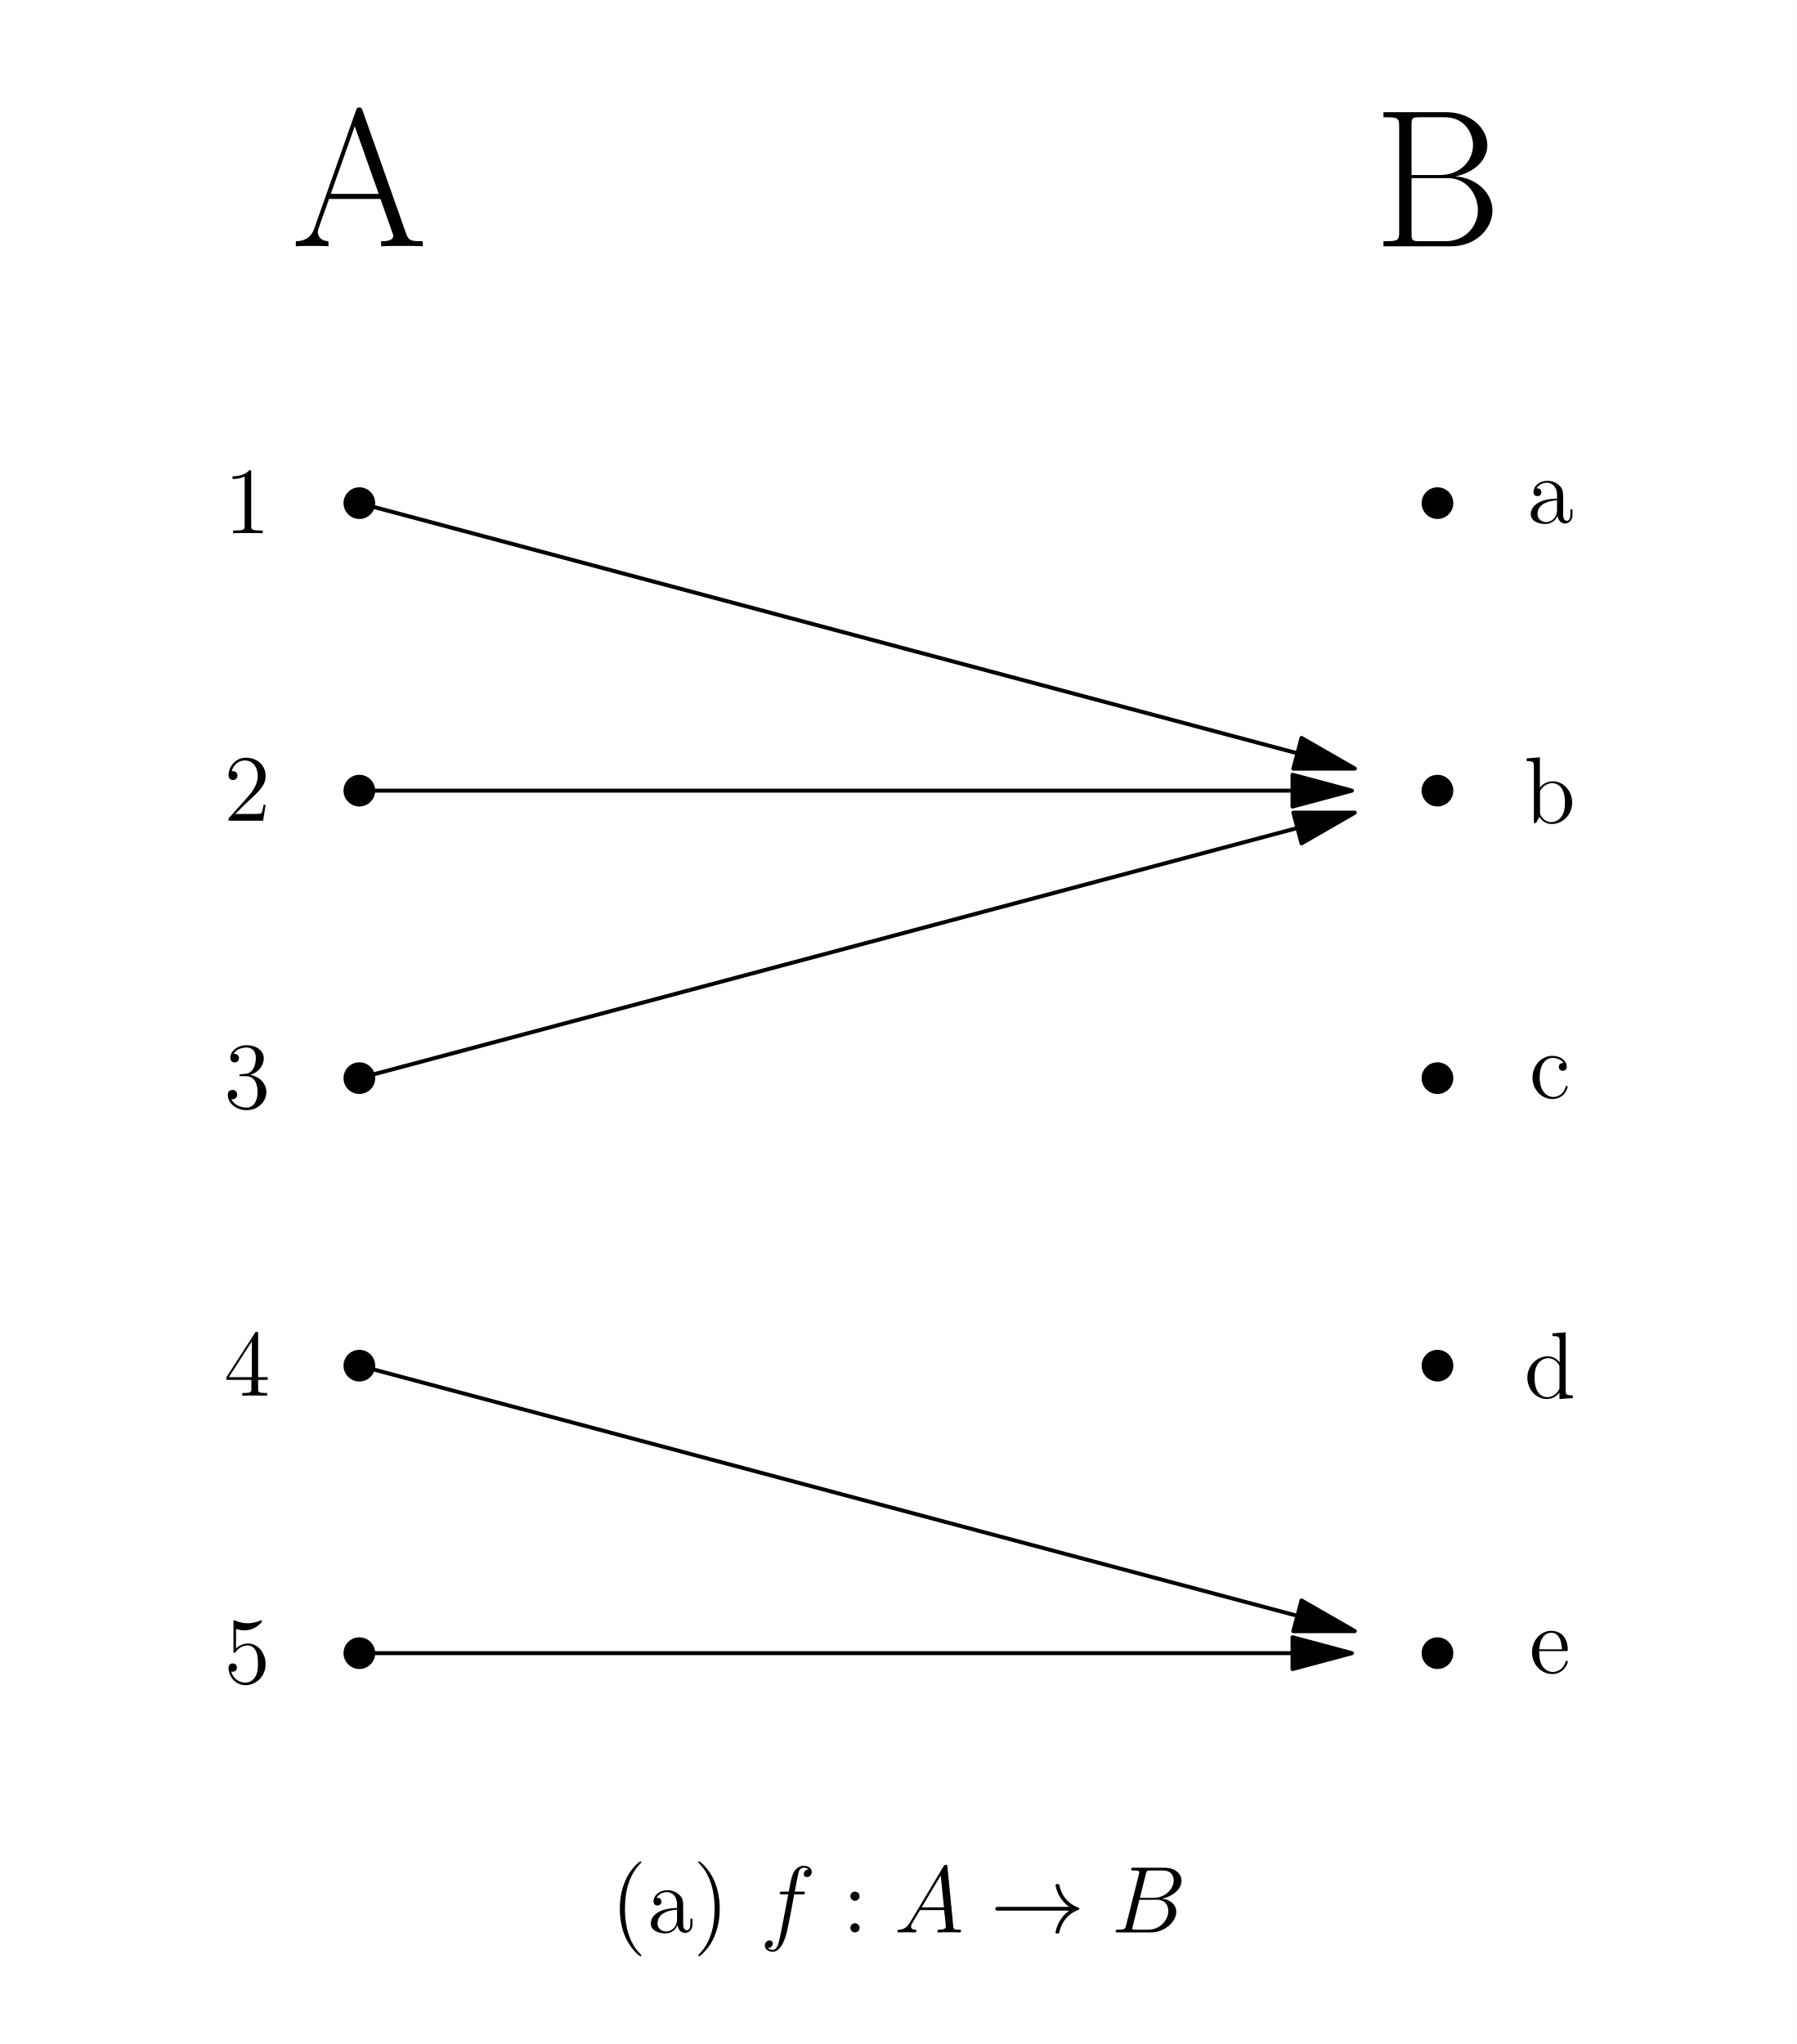
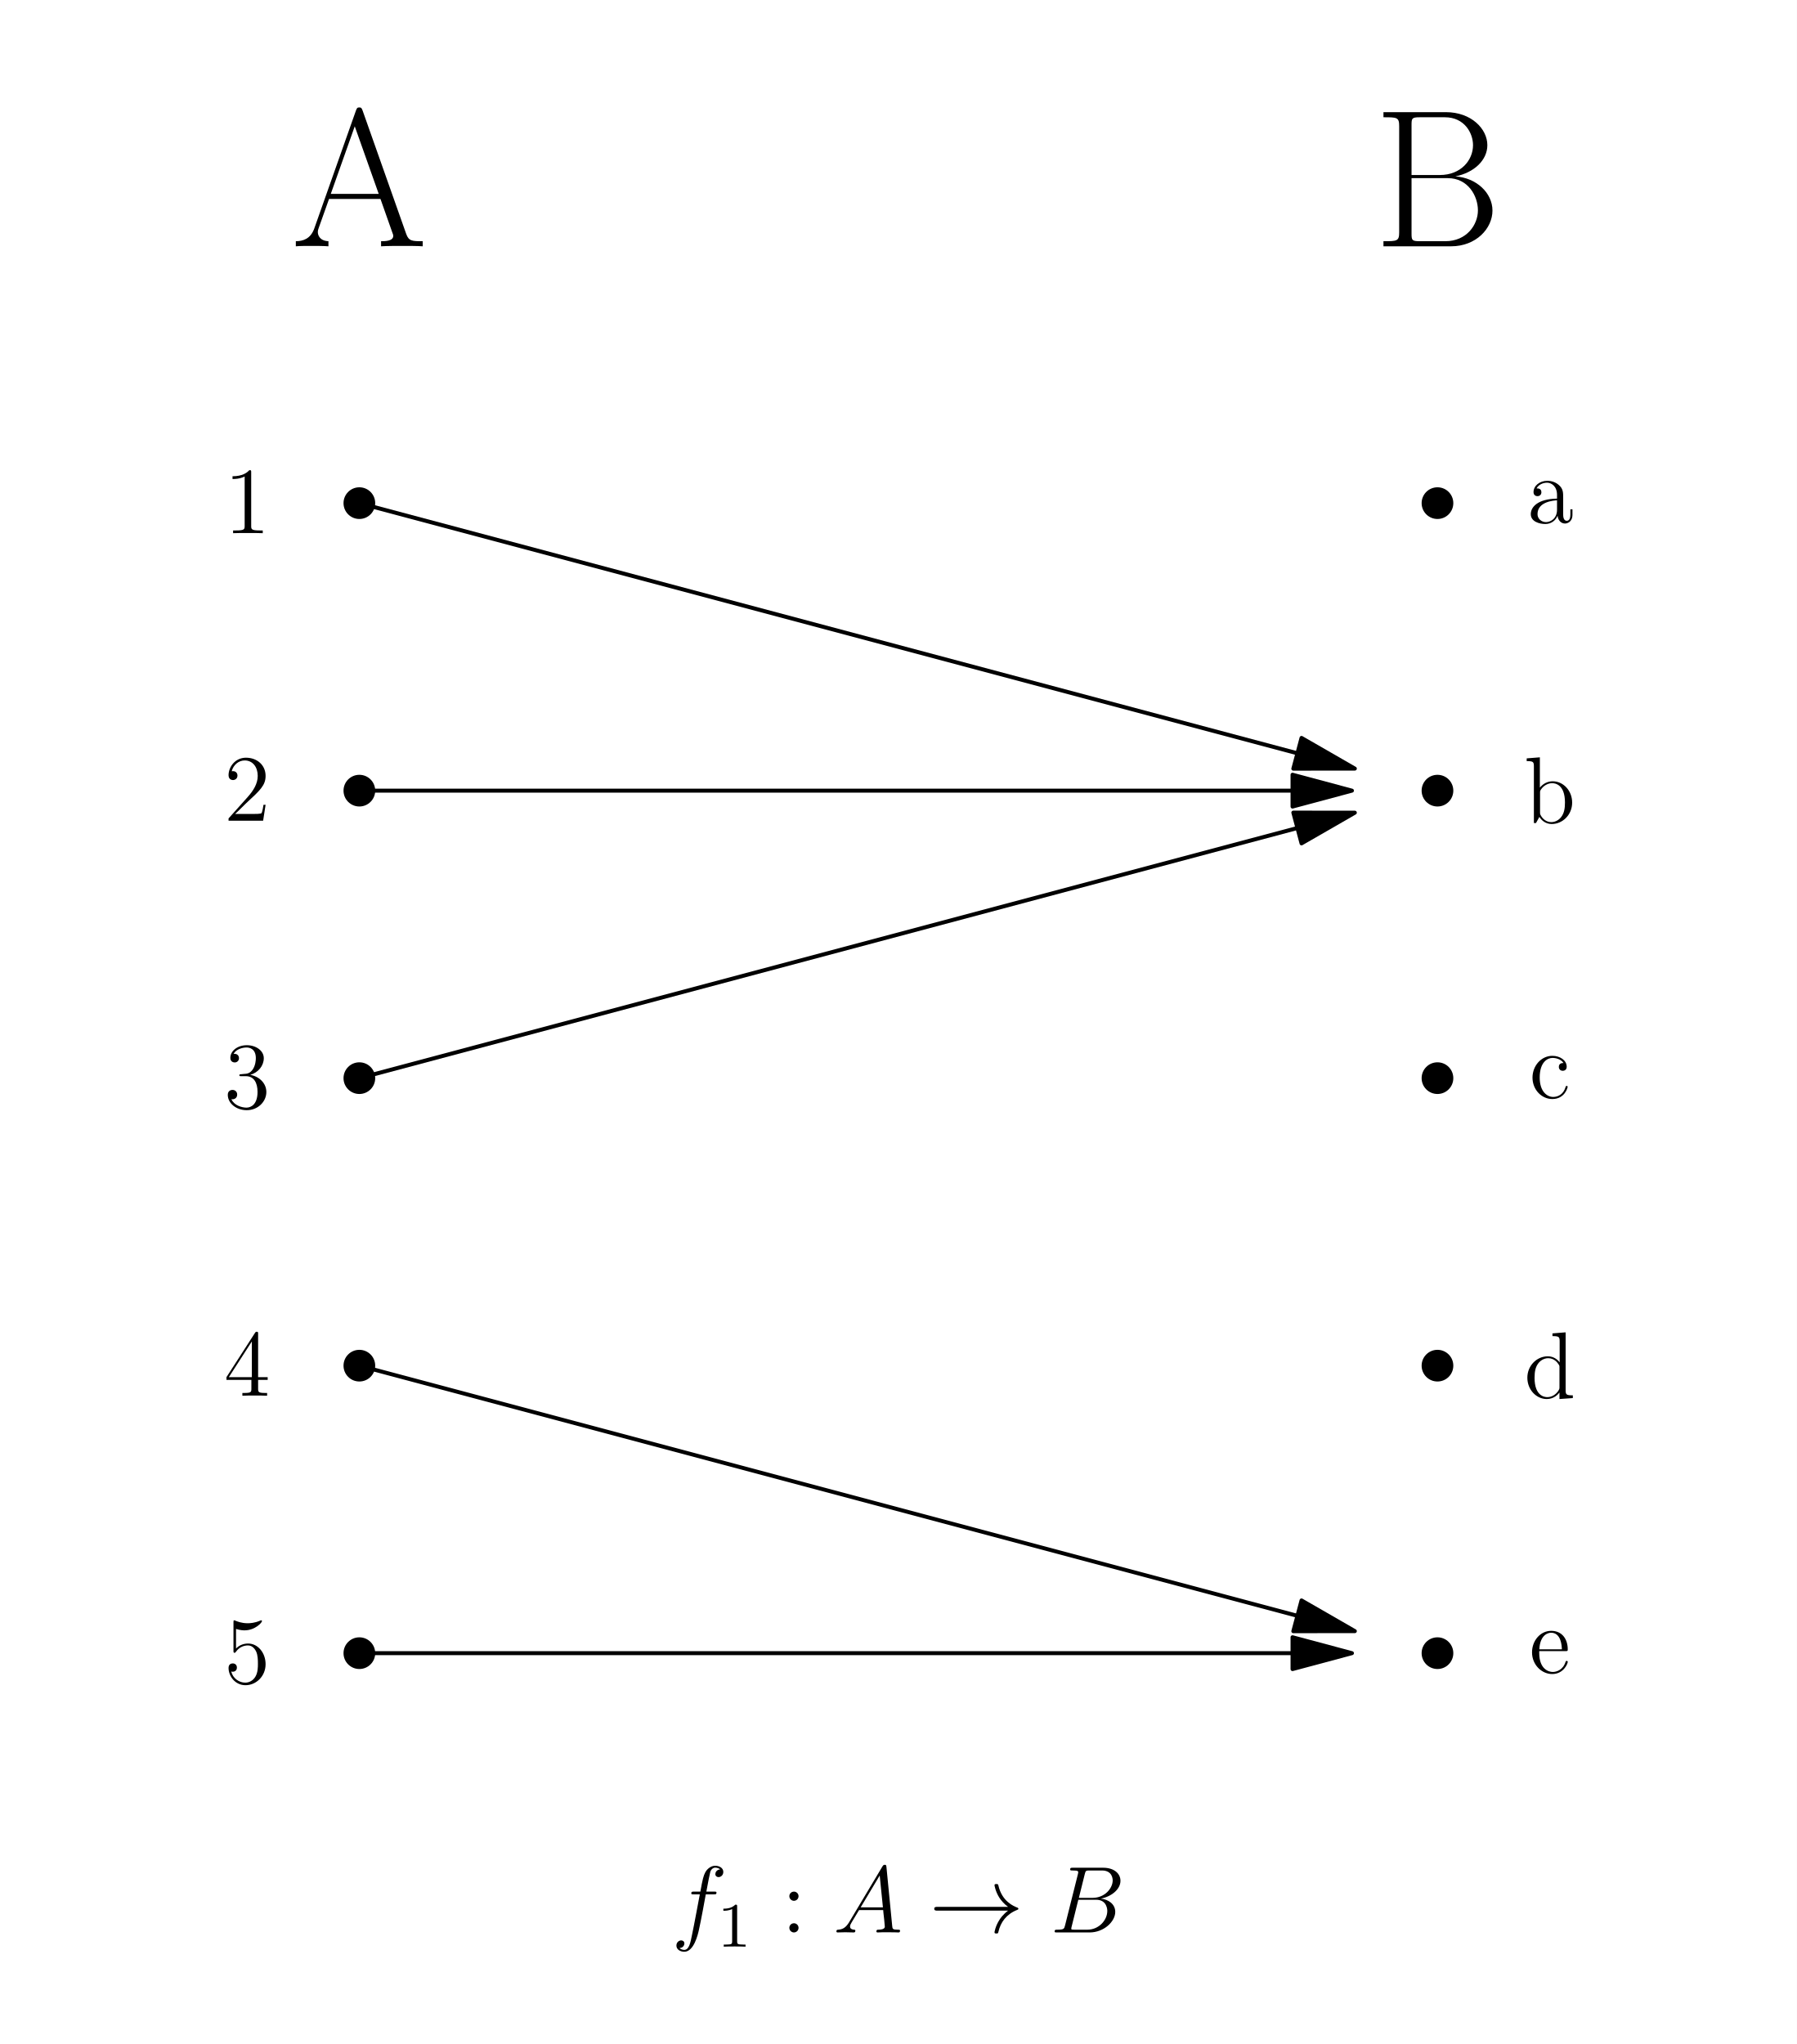
<svg xmlns="http://www.w3.org/2000/svg" xmlns:xlink="http://www.w3.org/1999/xlink" version="1.1" width="226.772pt" height="257.953pt" viewBox="169.795 167.244 226.772 257.953">
  <defs>
+     <path id="g0-33" d="M9.971-2.75C9.313-2.248 8.99-1.757 8.895-1.602C8.357-.777 8.261-.024 8.261-.012C8.261 .132 8.404 .132 8.5 .132C8.703 .132 8.715 .108 8.763-.108C9.038-1.279 9.743-2.283 11.094-2.833C11.238-2.881 11.274-2.905 11.274-2.989S11.202-3.108 11.178-3.12C10.652-3.324 9.205-3.921 8.751-5.93C8.715-6.073 8.703-6.109 8.5-6.109C8.404-6.109 8.261-6.109 8.261-5.966C8.261-5.942 8.369-5.189 8.871-4.388C9.11-4.029 9.457-3.61 9.971-3.228H1.088C.873-3.228 .658-3.228 .658-2.989S.873-2.75 1.088-2.75H9.971Z" />
+     <path id="g2-49" d="M2.503-5.077C2.503-5.292 2.487-5.3 2.271-5.3C1.945-4.981 1.522-4.79 .765-4.79V-4.527C.98-4.527 1.411-4.527 1.873-4.742V-.654C1.873-.359 1.849-.263 1.092-.263H.813V0C1.14-.024 1.825-.024 2.184-.024S3.236-.024 3.563 0V-.263H3.284C2.527-.263 2.503-.359 2.503-.654V-5.077Z" />
    <path id="g1-65" d="M2.032-1.327C1.614-.622 1.207-.383 .634-.347C.502-.335 .406-.335 .406-.12C.406-.048 .466 0 .55 0C.765 0 1.303-.024 1.518-.024C1.865-.024 2.248 0 2.582 0C2.654 0 2.798 0 2.798-.227C2.798-.335 2.702-.347 2.63-.347C2.355-.371 2.128-.466 2.128-.753C2.128-.921 2.2-1.052 2.355-1.315L3.264-2.821H6.312C6.324-2.714 6.324-2.618 6.336-2.511C6.372-2.2 6.516-.956 6.516-.729C6.516-.371 5.906-.347 5.715-.347C5.583-.347 5.452-.347 5.452-.132C5.452 0 5.559 0 5.631 0C5.834 0 6.073-.024 6.276-.024H6.958C7.687-.024 8.213 0 8.225 0C8.309 0 8.44 0 8.44-.227C8.44-.347 8.333-.347 8.153-.347C7.496-.347 7.484-.454 7.448-.813L6.719-8.273C6.695-8.512 6.647-8.536 6.516-8.536C6.396-8.536 6.324-8.512 6.217-8.333L2.032-1.327ZM3.467-3.168L5.87-7.185L6.276-3.168H3.467Z" />
    <path id="g1-66" d="M4.376-7.352C4.483-7.795 4.531-7.819 4.997-7.819H6.551C7.902-7.819 7.902-6.671 7.902-6.563C7.902-5.595 6.934-4.364 5.356-4.364H3.634L4.376-7.352ZM6.396-4.268C7.699-4.507 8.883-5.416 8.883-6.516C8.883-7.448 8.058-8.165 6.707-8.165H2.869C2.642-8.165 2.534-8.165 2.534-7.938C2.534-7.819 2.642-7.819 2.821-7.819C3.551-7.819 3.551-7.723 3.551-7.592C3.551-7.568 3.551-7.496 3.503-7.317L1.889-.885C1.781-.466 1.757-.347 .921-.347C.693-.347 .574-.347 .574-.132C.574 0 .646 0 .885 0H4.985C6.814 0 8.225-1.387 8.225-2.594C8.225-3.575 7.364-4.172 6.396-4.268ZM4.698-.347H3.084C2.917-.347 2.893-.347 2.821-.359C2.69-.371 2.678-.395 2.678-.49C2.678-.574 2.702-.646 2.726-.753L3.563-4.125H5.81C7.221-4.125 7.221-2.809 7.221-2.714C7.221-1.566 6.181-.347 4.698-.347Z" />
    <path id="g1-102" d="M5.332-4.806C5.571-4.806 5.667-4.806 5.667-5.033C5.667-5.153 5.571-5.153 5.356-5.153H4.388C4.615-6.384 4.782-7.233 4.878-7.615C4.949-7.902 5.2-8.177 5.511-8.177C5.762-8.177 6.013-8.07 6.133-7.962C5.667-7.914 5.523-7.568 5.523-7.364C5.523-7.125 5.703-6.982 5.93-6.982C6.169-6.982 6.528-7.185 6.528-7.639C6.528-8.141 6.025-8.416 5.499-8.416C4.985-8.416 4.483-8.034 4.244-7.568C4.029-7.149 3.909-6.719 3.634-5.153H2.833C2.606-5.153 2.487-5.153 2.487-4.937C2.487-4.806 2.558-4.806 2.798-4.806H3.563C3.347-3.694 2.857-.992 2.582 .287C2.379 1.327 2.2 2.2 1.602 2.2C1.566 2.2 1.219 2.2 1.004 1.973C1.614 1.925 1.614 1.399 1.614 1.387C1.614 1.148 1.435 1.004 1.207 1.004C.968 1.004 .61 1.207 .61 1.662C.61 2.176 1.136 2.439 1.602 2.439C2.821 2.439 3.324 .251 3.455-.347C3.67-1.267 4.256-4.447 4.316-4.806H5.332Z" />
-     <path id="g0-33" d="M9.971-2.75C9.313-2.248 8.99-1.757 8.895-1.602C8.357-.777 8.261-.024 8.261-.012C8.261 .132 8.404 .132 8.5 .132C8.703 .132 8.715 .108 8.763-.108C9.038-1.279 9.743-2.283 11.094-2.833C11.238-2.881 11.274-2.905 11.274-2.989S11.202-3.108 11.178-3.12C10.652-3.324 9.205-3.921 8.751-5.93C8.715-6.073 8.703-6.109 8.5-6.109C8.404-6.109 8.261-6.109 8.261-5.966C8.261-5.942 8.369-5.189 8.871-4.388C9.11-4.029 9.457-3.61 9.971-3.228H1.088C.873-3.228 .658-3.228 .658-2.989S.873-2.75 1.088-2.75H9.971Z" />
-     <path id="g3-40" d="M3.885 2.905C3.885 2.869 3.885 2.845 3.682 2.642C2.487 1.435 1.817-.538 1.817-2.977C1.817-5.296 2.379-7.293 3.766-8.703C3.885-8.811 3.885-8.835 3.885-8.871C3.885-8.942 3.826-8.966 3.778-8.966C3.622-8.966 2.642-8.106 2.056-6.934C1.447-5.727 1.172-4.447 1.172-2.977C1.172-1.913 1.339-.49 1.961 .789C2.666 2.224 3.646 3.001 3.778 3.001C3.826 3.001 3.885 2.977 3.885 2.905Z" />
-     <path id="g3-41" d="M3.371-2.977C3.371-3.885 3.252-5.368 2.582-6.755C1.877-8.189 .897-8.966 .765-8.966C.717-8.966 .658-8.942 .658-8.871C.658-8.835 .658-8.811 .861-8.608C2.056-7.4 2.726-5.428 2.726-2.989C2.726-.669 2.164 1.327 .777 2.738C.658 2.845 .658 2.869 .658 2.905C.658 2.977 .717 3.001 .765 3.001C.921 3.001 1.901 2.14 2.487 .968C3.096-.251 3.371-1.542 3.371-2.977Z" />
-     <path id="g3-49" d="M3.443-7.663C3.443-7.938 3.443-7.95 3.204-7.95C2.917-7.627 2.319-7.185 1.088-7.185V-6.838C1.363-6.838 1.961-6.838 2.618-7.149V-.921C2.618-.49 2.582-.347 1.53-.347H1.16V0C1.482-.024 2.642-.024 3.037-.024S4.579-.024 4.902 0V-.347H4.531C3.479-.347 3.443-.49 3.443-.921V-7.663Z" />
-     <path id="g3-50" d="M5.26-2.008H4.997C4.961-1.805 4.866-1.148 4.746-.956C4.663-.849 3.981-.849 3.622-.849H1.411C1.733-1.124 2.463-1.889 2.774-2.176C4.591-3.85 5.26-4.471 5.26-5.655C5.26-7.03 4.172-7.95 2.786-7.95S.586-6.767 .586-5.738C.586-5.129 1.112-5.129 1.148-5.129C1.399-5.129 1.71-5.308 1.71-5.691C1.71-6.025 1.482-6.253 1.148-6.253C1.04-6.253 1.016-6.253 .98-6.241C1.207-7.054 1.853-7.603 2.63-7.603C3.646-7.603 4.268-6.755 4.268-5.655C4.268-4.639 3.682-3.754 3.001-2.989L.586-.287V0H4.949L5.26-2.008Z" />
-     <path id="g3-51" d="M2.2-4.292C1.997-4.28 1.949-4.268 1.949-4.16C1.949-4.041 2.008-4.041 2.224-4.041H2.774C3.79-4.041 4.244-3.204 4.244-2.056C4.244-.49 3.431-.072 2.845-.072C2.271-.072 1.291-.347 .944-1.136C1.327-1.076 1.674-1.291 1.674-1.722C1.674-2.068 1.423-2.307 1.088-2.307C.801-2.307 .49-2.14 .49-1.686C.49-.622 1.554 .251 2.881 .251C4.304 .251 5.356-.837 5.356-2.044C5.356-3.144 4.471-4.005 3.324-4.208C4.364-4.507 5.033-5.38 5.033-6.312C5.033-7.257 4.053-7.95 2.893-7.95C1.698-7.95 .813-7.221 .813-6.348C.813-5.87 1.184-5.774 1.363-5.774C1.614-5.774 1.901-5.954 1.901-6.312C1.901-6.695 1.614-6.862 1.351-6.862C1.279-6.862 1.255-6.862 1.219-6.85C1.674-7.663 2.798-7.663 2.857-7.663C3.252-7.663 4.029-7.484 4.029-6.312C4.029-6.085 3.993-5.416 3.646-4.902C3.288-4.376 2.881-4.34 2.558-4.328L2.2-4.292Z" />
-     <path id="g3-52" d="M4.316-7.783C4.316-8.01 4.316-8.07 4.148-8.07C4.053-8.07 4.017-8.07 3.921-7.926L.323-2.343V-1.997H3.467V-.909C3.467-.466 3.443-.347 2.57-.347H2.331V0C2.606-.024 3.551-.024 3.885-.024S5.177-.024 5.452 0V-.347H5.212C4.352-.347 4.316-.466 4.316-.909V-1.997H5.523V-2.343H4.316V-7.783ZM3.527-6.85V-2.343H.622L3.527-6.85Z" />
-     <path id="g3-53" d="M1.53-6.85C2.044-6.683 2.463-6.671 2.594-6.671C3.945-6.671 4.806-7.663 4.806-7.831C4.806-7.878 4.782-7.938 4.71-7.938C4.686-7.938 4.663-7.938 4.555-7.89C3.885-7.603 3.312-7.568 3.001-7.568C2.212-7.568 1.65-7.807 1.423-7.902C1.339-7.938 1.315-7.938 1.303-7.938C1.207-7.938 1.207-7.867 1.207-7.675V-4.125C1.207-3.909 1.207-3.838 1.351-3.838C1.411-3.838 1.423-3.85 1.542-3.993C1.877-4.483 2.439-4.77 3.037-4.77C3.67-4.77 3.981-4.184 4.077-3.981C4.28-3.515 4.292-2.929 4.292-2.475S4.292-1.339 3.957-.801C3.694-.371 3.228-.072 2.702-.072C1.913-.072 1.136-.61 .921-1.482C.98-1.459 1.052-1.447 1.112-1.447C1.315-1.447 1.638-1.566 1.638-1.973C1.638-2.307 1.411-2.499 1.112-2.499C.897-2.499 .586-2.391 .586-1.925C.586-.909 1.399 .251 2.726 .251C4.077 .251 5.26-.885 5.26-2.403C5.26-3.826 4.304-5.009 3.049-5.009C2.367-5.009 1.841-4.71 1.53-4.376V-6.85Z" />
-     <path id="g3-58" d="M2.2-4.579C2.2-4.902 1.925-5.153 1.626-5.153C1.279-5.153 1.04-4.878 1.04-4.579C1.04-4.22 1.339-3.993 1.614-3.993C1.937-3.993 2.2-4.244 2.2-4.579ZM2.2-.586C2.2-.909 1.925-1.16 1.626-1.16C1.279-1.16 1.04-.885 1.04-.586C1.04-.227 1.339 0 1.614 0C1.937 0 2.2-.251 2.2-.586Z" />
-     <path id="g3-97" d="M4.615-3.192C4.615-3.838 4.615-4.316 4.089-4.782C3.67-5.165 3.132-5.332 2.606-5.332C1.626-5.332 .873-4.686 .873-3.909C.873-3.563 1.1-3.395 1.375-3.395C1.662-3.395 1.865-3.599 1.865-3.885C1.865-4.376 1.435-4.376 1.255-4.376C1.53-4.878 2.104-5.093 2.582-5.093C3.132-5.093 3.838-4.639 3.838-3.563V-3.084C1.435-3.049 .526-2.044 .526-1.124C.526-.179 1.626 .12 2.355 .12C3.144 .12 3.682-.359 3.909-.933C3.957-.371 4.328 .06 4.842 .06C5.093 .06 5.786-.108 5.786-1.064V-1.733H5.523V-1.064C5.523-.383 5.236-.287 5.069-.287C4.615-.287 4.615-.921 4.615-1.1V-3.192ZM3.838-1.686C3.838-.514 2.965-.12 2.451-.12C1.865-.12 1.375-.55 1.375-1.124C1.375-2.702 3.407-2.845 3.838-2.869V-1.686Z" />
-     <path id="g3-98" d="M1.997-8.297L.335-8.165V-7.819C1.148-7.819 1.243-7.735 1.243-7.149V0H1.506C1.554-.096 1.889-.693 1.937-.777C2.212-.335 2.726 .12 3.491 .12C4.866 .12 6.073-1.04 6.073-2.582C6.073-4.101 4.949-5.272 3.622-5.272C2.965-5.272 2.403-4.973 1.997-4.471V-8.297ZM2.02-3.826C2.02-4.041 2.02-4.065 2.152-4.256C2.439-4.686 2.965-5.033 3.551-5.033C3.909-5.033 5.165-4.89 5.165-2.594C5.165-1.793 5.045-1.291 4.758-.861C4.519-.49 4.041-.12 3.443-.12C2.798-.12 2.379-.538 2.176-.861C2.02-1.112 2.02-1.16 2.02-1.363V-3.826Z" />
-     <path id="g3-99" d="M4.328-4.423C4.184-4.423 3.742-4.423 3.742-3.933C3.742-3.646 3.945-3.443 4.232-3.443C4.507-3.443 4.734-3.61 4.734-3.957C4.734-4.758 3.897-5.332 2.929-5.332C1.53-5.332 .418-4.089 .418-2.582C.418-1.052 1.566 .12 2.917 .12C4.495 .12 4.854-1.315 4.854-1.423S4.77-1.53 4.734-1.53C4.627-1.53 4.615-1.494 4.579-1.351C4.316-.502 3.67-.143 3.025-.143C2.295-.143 1.327-.777 1.327-2.594C1.327-4.579 2.343-5.069 2.941-5.069C3.395-5.069 4.053-4.89 4.328-4.423Z" />
-     <path id="g3-100" d="M3.587-8.165V-7.819C4.4-7.819 4.495-7.735 4.495-7.149V-4.507C4.244-4.854 3.73-5.272 3.001-5.272C1.614-5.272 .418-4.101 .418-2.57C.418-1.052 1.554 .12 2.869 .12C3.778 .12 4.304-.478 4.471-.705V.12L6.157 0V-.347C5.344-.347 5.248-.43 5.248-1.016V-8.297L3.587-8.165ZM4.471-1.399C4.471-1.184 4.471-1.148 4.304-.885C4.017-.466 3.527-.12 2.929-.12C2.618-.12 1.327-.239 1.327-2.558C1.327-3.419 1.47-3.897 1.733-4.292C1.973-4.663 2.451-5.033 3.049-5.033C3.79-5.033 4.208-4.495 4.328-4.304C4.471-4.101 4.471-4.077 4.471-3.862V-1.399Z" />
-     <path id="g3-101" d="M4.579-2.774C4.842-2.774 4.866-2.774 4.866-3.001C4.866-4.208 4.22-5.332 2.774-5.332C1.411-5.332 .359-4.101 .359-2.618C.359-1.04 1.578 .12 2.905 .12C4.328 .12 4.866-1.172 4.866-1.423C4.866-1.494 4.806-1.542 4.734-1.542C4.639-1.542 4.615-1.482 4.591-1.423C4.28-.418 3.479-.143 2.977-.143S1.267-.478 1.267-2.546V-2.774H4.579ZM1.279-3.001C1.375-4.878 2.427-5.093 2.762-5.093C4.041-5.093 4.113-3.407 4.125-3.001H1.279Z" />
-     <path id="g2-65" d="M8.998-17.128C8.874-17.45 8.824-17.524 8.576-17.524S8.279-17.45 8.155-17.128L2.9-2.256C2.429-.917 1.438-.644 .57-.644V0C1.016-.05 2.008-.05 2.479-.05C3.098-.05 4.09-.05 4.685 0V-.644C3.52-.694 3.346-1.487 3.346-1.785C3.346-2.008 3.396-2.132 3.445-2.28L4.759-5.974H11.253L12.741-1.76C12.864-1.462 12.864-1.413 12.864-1.314C12.864-.644 11.799-.644 11.328-.644V0C12.047-.05 13.335-.05 14.104-.05C14.748-.05 15.988-.05 16.583 0V-.644C15.269-.644 14.823-.644 14.5-1.562L8.998-17.128ZM8.006-15.145L11.03-6.618H4.982L8.006-15.145Z" />
-     <path id="g2-66" d="M1.289-16.93V-16.285C2.999-16.285 3.272-16.285 3.272-15.17V-1.76C3.272-.644 2.999-.644 1.289-.644V0H9.816C12.988 0 15.046-2.256 15.046-4.511C15.046-6.742 13.013-8.651 10.361-8.824C12.741-9.295 14.401-10.882 14.401-12.765C14.401-14.823 12.369-16.93 9.171-16.93H1.289ZM4.833-8.998V-15.318C4.833-16.161 4.883-16.285 5.875-16.285H9.047C11.501-16.285 12.592-14.302 12.592-12.765C12.592-10.882 11.08-8.998 8.403-8.998H4.833ZM5.875-.644C4.883-.644 4.833-.768 4.833-1.611V-8.601H9.419C11.972-8.601 13.211-6.345 13.211-4.536S11.799-.644 9.097-.644H5.875Z" />
+     <path id="g4-49" d="M3.443-7.663C3.443-7.938 3.443-7.95 3.204-7.95C2.917-7.627 2.319-7.185 1.088-7.185V-6.838C1.363-6.838 1.961-6.838 2.618-7.149V-.921C2.618-.49 2.582-.347 1.53-.347H1.16V0C1.482-.024 2.642-.024 3.037-.024S4.579-.024 4.902 0V-.347H4.531C3.479-.347 3.443-.49 3.443-.921V-7.663Z" />
+     <path id="g4-50" d="M5.26-2.008H4.997C4.961-1.805 4.866-1.148 4.746-.956C4.663-.849 3.981-.849 3.622-.849H1.411C1.733-1.124 2.463-1.889 2.774-2.176C4.591-3.85 5.26-4.471 5.26-5.655C5.26-7.03 4.172-7.95 2.786-7.95S.586-6.767 .586-5.738C.586-5.129 1.112-5.129 1.148-5.129C1.399-5.129 1.71-5.308 1.71-5.691C1.71-6.025 1.482-6.253 1.148-6.253C1.04-6.253 1.016-6.253 .98-6.241C1.207-7.054 1.853-7.603 2.63-7.603C3.646-7.603 4.268-6.755 4.268-5.655C4.268-4.639 3.682-3.754 3.001-2.989L.586-.287V0H4.949L5.26-2.008Z" />
+     <path id="g4-51" d="M2.2-4.292C1.997-4.28 1.949-4.268 1.949-4.16C1.949-4.041 2.008-4.041 2.224-4.041H2.774C3.79-4.041 4.244-3.204 4.244-2.056C4.244-.49 3.431-.072 2.845-.072C2.271-.072 1.291-.347 .944-1.136C1.327-1.076 1.674-1.291 1.674-1.722C1.674-2.068 1.423-2.307 1.088-2.307C.801-2.307 .49-2.14 .49-1.686C.49-.622 1.554 .251 2.881 .251C4.304 .251 5.356-.837 5.356-2.044C5.356-3.144 4.471-4.005 3.324-4.208C4.364-4.507 5.033-5.38 5.033-6.312C5.033-7.257 4.053-7.95 2.893-7.95C1.698-7.95 .813-7.221 .813-6.348C.813-5.87 1.184-5.774 1.363-5.774C1.614-5.774 1.901-5.954 1.901-6.312C1.901-6.695 1.614-6.862 1.351-6.862C1.279-6.862 1.255-6.862 1.219-6.85C1.674-7.663 2.798-7.663 2.857-7.663C3.252-7.663 4.029-7.484 4.029-6.312C4.029-6.085 3.993-5.416 3.646-4.902C3.288-4.376 2.881-4.34 2.558-4.328L2.2-4.292Z" />
+     <path id="g4-52" d="M4.316-7.783C4.316-8.01 4.316-8.07 4.148-8.07C4.053-8.07 4.017-8.07 3.921-7.926L.323-2.343V-1.997H3.467V-.909C3.467-.466 3.443-.347 2.57-.347H2.331V0C2.606-.024 3.551-.024 3.885-.024S5.177-.024 5.452 0V-.347H5.212C4.352-.347 4.316-.466 4.316-.909V-1.997H5.523V-2.343H4.316V-7.783ZM3.527-6.85V-2.343H.622L3.527-6.85Z" />
+     <path id="g4-53" d="M1.53-6.85C2.044-6.683 2.463-6.671 2.594-6.671C3.945-6.671 4.806-7.663 4.806-7.831C4.806-7.878 4.782-7.938 4.71-7.938C4.686-7.938 4.663-7.938 4.555-7.89C3.885-7.603 3.312-7.568 3.001-7.568C2.212-7.568 1.65-7.807 1.423-7.902C1.339-7.938 1.315-7.938 1.303-7.938C1.207-7.938 1.207-7.867 1.207-7.675V-4.125C1.207-3.909 1.207-3.838 1.351-3.838C1.411-3.838 1.423-3.85 1.542-3.993C1.877-4.483 2.439-4.77 3.037-4.77C3.67-4.77 3.981-4.184 4.077-3.981C4.28-3.515 4.292-2.929 4.292-2.475S4.292-1.339 3.957-.801C3.694-.371 3.228-.072 2.702-.072C1.913-.072 1.136-.61 .921-1.482C.98-1.459 1.052-1.447 1.112-1.447C1.315-1.447 1.638-1.566 1.638-1.973C1.638-2.307 1.411-2.499 1.112-2.499C.897-2.499 .586-2.391 .586-1.925C.586-.909 1.399 .251 2.726 .251C4.077 .251 5.26-.885 5.26-2.403C5.26-3.826 4.304-5.009 3.049-5.009C2.367-5.009 1.841-4.71 1.53-4.376V-6.85Z" />
+     <path id="g4-58" d="M2.2-4.579C2.2-4.902 1.925-5.153 1.626-5.153C1.279-5.153 1.04-4.878 1.04-4.579C1.04-4.22 1.339-3.993 1.614-3.993C1.937-3.993 2.2-4.244 2.2-4.579ZM2.2-.586C2.2-.909 1.925-1.16 1.626-1.16C1.279-1.16 1.04-.885 1.04-.586C1.04-.227 1.339 0 1.614 0C1.937 0 2.2-.251 2.2-.586Z" />
+     <path id="g4-97" d="M4.615-3.192C4.615-3.838 4.615-4.316 4.089-4.782C3.67-5.165 3.132-5.332 2.606-5.332C1.626-5.332 .873-4.686 .873-3.909C.873-3.563 1.1-3.395 1.375-3.395C1.662-3.395 1.865-3.599 1.865-3.885C1.865-4.376 1.435-4.376 1.255-4.376C1.53-4.878 2.104-5.093 2.582-5.093C3.132-5.093 3.838-4.639 3.838-3.563V-3.084C1.435-3.049 .526-2.044 .526-1.124C.526-.179 1.626 .12 2.355 .12C3.144 .12 3.682-.359 3.909-.933C3.957-.371 4.328 .06 4.842 .06C5.093 .06 5.786-.108 5.786-1.064V-1.733H5.523V-1.064C5.523-.383 5.236-.287 5.069-.287C4.615-.287 4.615-.921 4.615-1.1V-3.192ZM3.838-1.686C3.838-.514 2.965-.12 2.451-.12C1.865-.12 1.375-.55 1.375-1.124C1.375-2.702 3.407-2.845 3.838-2.869V-1.686Z" />
+     <path id="g4-98" d="M1.997-8.297L.335-8.165V-7.819C1.148-7.819 1.243-7.735 1.243-7.149V0H1.506C1.554-.096 1.889-.693 1.937-.777C2.212-.335 2.726 .12 3.491 .12C4.866 .12 6.073-1.04 6.073-2.582C6.073-4.101 4.949-5.272 3.622-5.272C2.965-5.272 2.403-4.973 1.997-4.471V-8.297ZM2.02-3.826C2.02-4.041 2.02-4.065 2.152-4.256C2.439-4.686 2.965-5.033 3.551-5.033C3.909-5.033 5.165-4.89 5.165-2.594C5.165-1.793 5.045-1.291 4.758-.861C4.519-.49 4.041-.12 3.443-.12C2.798-.12 2.379-.538 2.176-.861C2.02-1.112 2.02-1.16 2.02-1.363V-3.826Z" />
+     <path id="g4-99" d="M4.328-4.423C4.184-4.423 3.742-4.423 3.742-3.933C3.742-3.646 3.945-3.443 4.232-3.443C4.507-3.443 4.734-3.61 4.734-3.957C4.734-4.758 3.897-5.332 2.929-5.332C1.53-5.332 .418-4.089 .418-2.582C.418-1.052 1.566 .12 2.917 .12C4.495 .12 4.854-1.315 4.854-1.423S4.77-1.53 4.734-1.53C4.627-1.53 4.615-1.494 4.579-1.351C4.316-.502 3.67-.143 3.025-.143C2.295-.143 1.327-.777 1.327-2.594C1.327-4.579 2.343-5.069 2.941-5.069C3.395-5.069 4.053-4.89 4.328-4.423Z" />
+     <path id="g4-100" d="M3.587-8.165V-7.819C4.4-7.819 4.495-7.735 4.495-7.149V-4.507C4.244-4.854 3.73-5.272 3.001-5.272C1.614-5.272 .418-4.101 .418-2.57C.418-1.052 1.554 .12 2.869 .12C3.778 .12 4.304-.478 4.471-.705V.12L6.157 0V-.347C5.344-.347 5.248-.43 5.248-1.016V-8.297L3.587-8.165ZM4.471-1.399C4.471-1.184 4.471-1.148 4.304-.885C4.017-.466 3.527-.12 2.929-.12C2.618-.12 1.327-.239 1.327-2.558C1.327-3.419 1.47-3.897 1.733-4.292C1.973-4.663 2.451-5.033 3.049-5.033C3.79-5.033 4.208-4.495 4.328-4.304C4.471-4.101 4.471-4.077 4.471-3.862V-1.399Z" />
+     <path id="g4-101" d="M4.579-2.774C4.842-2.774 4.866-2.774 4.866-3.001C4.866-4.208 4.22-5.332 2.774-5.332C1.411-5.332 .359-4.101 .359-2.618C.359-1.04 1.578 .12 2.905 .12C4.328 .12 4.866-1.172 4.866-1.423C4.866-1.494 4.806-1.542 4.734-1.542C4.639-1.542 4.615-1.482 4.591-1.423C4.28-.418 3.479-.143 2.977-.143S1.267-.478 1.267-2.546V-2.774H4.579ZM1.279-3.001C1.375-4.878 2.427-5.093 2.762-5.093C4.041-5.093 4.113-3.407 4.125-3.001H1.279Z" />
+     <path id="g3-65" d="M8.998-17.128C8.874-17.45 8.824-17.524 8.576-17.524S8.279-17.45 8.155-17.128L2.9-2.256C2.429-.917 1.438-.644 .57-.644V0C1.016-.05 2.008-.05 2.479-.05C3.098-.05 4.09-.05 4.685 0V-.644C3.52-.694 3.346-1.487 3.346-1.785C3.346-2.008 3.396-2.132 3.445-2.28L4.759-5.974H11.253L12.741-1.76C12.864-1.462 12.864-1.413 12.864-1.314C12.864-.644 11.799-.644 11.328-.644V0C12.047-.05 13.335-.05 14.104-.05C14.748-.05 15.988-.05 16.583 0V-.644C15.269-.644 14.823-.644 14.5-1.562L8.998-17.128ZM8.006-15.145L11.03-6.618H4.982L8.006-15.145Z" />
+     <path id="g3-66" d="M1.289-16.93V-16.285C2.999-16.285 3.272-16.285 3.272-15.17V-1.76C3.272-.644 2.999-.644 1.289-.644V0H9.816C12.988 0 15.046-2.256 15.046-4.511C15.046-6.742 13.013-8.651 10.361-8.824C12.741-9.295 14.401-10.882 14.401-12.765C14.401-14.823 12.369-16.93 9.171-16.93H1.289ZM4.833-8.998V-15.318C4.833-16.161 4.883-16.285 5.875-16.285H9.047C11.501-16.285 12.592-14.302 12.592-12.765C12.592-10.882 11.08-8.998 8.403-8.998H4.833ZM5.875-.644C4.883-.644 4.833-.768 4.833-1.611V-8.601H9.419C11.972-8.601 13.211-6.345 13.211-4.536S11.799-.644 9.097-.644H5.875Z" />
  </defs>
  <g id="page1">
    <g transform="translate(169.795 167.244)scale(.996264)">
      <path d="M0 227.622H227.622V0H0V227.622Z" fill="#ffffff" />
    </g>
-     <use x="206.561" y="198.328" xlink:href="#g2-65" />
-     <use x="343.107" y="198.328" xlink:href="#g2-66" />
+     <use x="206.561" y="198.328" xlink:href="#g3-65" />
+     <use x="343.107" y="198.328" xlink:href="#g3-66" />
    <g transform="translate(169.795 167.244)scale(.996264)">
      <circle cx="45.524" cy="63.734" fill="#000000" r="2.007" />
    </g>
-     <use x="198.054" y="234.532" xlink:href="#g3-49" />
+     <use x="198.054" y="234.532" xlink:href="#g4-49" />
    <g transform="translate(169.795 167.244)scale(.996264)">
      <circle cx="45.524" cy="100.154" fill="#000000" r="2.007" />
    </g>
-     <use x="198.054" y="270.816" xlink:href="#g3-50" />
+     <use x="198.054" y="270.816" xlink:href="#g4-50" />
    <g transform="translate(169.795 167.244)scale(.996264)">
      <circle cx="45.524" cy="136.573" fill="#000000" r="2.007" />
    </g>
-     <use x="198.054" y="307.099" xlink:href="#g3-51" />
+     <use x="198.054" y="307.099" xlink:href="#g4-51" />
    <g transform="translate(169.795 167.244)scale(.996264)">
      <circle cx="45.524" cy="172.993" fill="#000000" r="2.007" />
    </g>
-     <use x="198.054" y="343.383" xlink:href="#g3-52" />
+     <use x="198.054" y="343.383" xlink:href="#g4-52" />
    <g transform="translate(169.795 167.244)scale(.996264)">
      <circle cx="45.524" cy="209.412" fill="#000000" r="2.007" />
    </g>
-     <use x="198.054" y="379.666" xlink:href="#g3-53" />
+     <use x="198.054" y="379.666" xlink:href="#g4-53" />
    <g transform="translate(169.795 167.244)scale(.996264)">
      <circle cx="182.098" cy="63.734" fill="#000000" r="2.007" />
    </g>
-     <use x="362.463" y="233.254" xlink:href="#g3-97" />
+     <use x="362.463" y="233.254" xlink:href="#g4-97" />
    <g transform="translate(169.795 167.244)scale(.996264)">
      <circle cx="182.098" cy="100.154" fill="#000000" r="2.007" />
    </g>
-     <use x="362.138" y="271.115" xlink:href="#g3-98" />
+     <use x="362.138" y="271.115" xlink:href="#g4-98" />
    <g transform="translate(169.795 167.244)scale(.996264)">
      <circle cx="182.098" cy="136.573" fill="#000000" r="2.007" />
    </g>
-     <use x="362.788" y="305.821" xlink:href="#g3-99" />
+     <use x="362.788" y="305.821" xlink:href="#g4-99" />
    <g transform="translate(169.795 167.244)scale(.996264)">
      <circle cx="182.098" cy="172.993" fill="#000000" r="2.007" />
    </g>
-     <use x="362.138" y="343.682" xlink:href="#g3-100" />
+     <use x="362.138" y="343.682" xlink:href="#g4-100" />
    <g transform="translate(169.795 167.244)scale(.996264)">
      <circle cx="182.098" cy="209.412" fill="#000000" r="2.007" />
    </g>
-     <use x="362.788" y="378.388" xlink:href="#g3-101" />
+     <use x="362.788" y="378.388" xlink:href="#g4-101" />
    <g transform="translate(169.795 167.244)scale(.996264)">
      <path d="M164.357 95.423L45.524 63.734" fill="none" stroke="#000000" stroke-linecap="round" stroke-linejoin="round" stroke-miterlimit="10.037" stroke-width="0.502" />
    </g>
    <g transform="translate(169.795 167.244)scale(.996264)">
      <path d="M171.631 97.362L164.876 93.474L163.837 97.372L171.631 97.362Z" fill="#000000" />
    </g>
    <g transform="translate(169.795 167.244)scale(.996264)">
      <path d="M171.631 97.362L164.876 93.474L163.837 97.372L171.631 97.362Z" fill="none" stroke="#000000" stroke-linecap="round" stroke-linejoin="round" stroke-miterlimit="10.037" stroke-width="0.502" />
    </g>
    <g transform="translate(169.795 167.244)scale(.996264)">
      <path d="M163.737 100.154H45.524" fill="none" stroke="#000000" stroke-linecap="round" stroke-linejoin="round" stroke-miterlimit="10.037" stroke-width="0.502" />
    </g>
    <g transform="translate(169.795 167.244)scale(.996264)">
      <path d="M171.265 100.154L163.737 98.136V102.171L171.265 100.154Z" fill="#000000" />
    </g>
    <g transform="translate(169.795 167.244)scale(.996264)">
      <path d="M171.265 100.154L163.737 98.136V102.171L171.265 100.154Z" fill="none" stroke="#000000" stroke-linecap="round" stroke-linejoin="round" stroke-miterlimit="10.037" stroke-width="0.502" />
    </g>
    <g transform="translate(169.795 167.244)scale(.996264)">
      <path d="M164.357 104.885L45.524 136.573" fill="none" stroke="#000000" stroke-linecap="round" stroke-linejoin="round" stroke-miterlimit="10.037" stroke-width="0.502" />
    </g>
    <g transform="translate(169.795 167.244)scale(.996264)">
      <path d="M171.631 102.945L163.837 102.936L164.876 106.834L171.631 102.945Z" fill="#000000" />
    </g>
    <g transform="translate(169.795 167.244)scale(.996264)">
      <path d="M171.631 102.945L163.837 102.936L164.876 106.834L171.631 102.945Z" fill="none" stroke="#000000" stroke-linecap="round" stroke-linejoin="round" stroke-miterlimit="10.037" stroke-width="0.502" />
    </g>
    <g transform="translate(169.795 167.244)scale(.996264)">
      <path d="M164.357 204.681L45.524 172.993" fill="none" stroke="#000000" stroke-linecap="round" stroke-linejoin="round" stroke-miterlimit="10.037" stroke-width="0.502" />
    </g>
    <g transform="translate(169.795 167.244)scale(.996264)">
      <path d="M171.631 206.621L164.876 202.732L163.837 206.63L171.631 206.621Z" fill="#000000" />
    </g>
    <g transform="translate(169.795 167.244)scale(.996264)">
      <path d="M171.631 206.621L164.876 202.732L163.837 206.63L171.631 206.621Z" fill="none" stroke="#000000" stroke-linecap="round" stroke-linejoin="round" stroke-miterlimit="10.037" stroke-width="0.502" />
    </g>
    <g transform="translate(169.795 167.244)scale(.996264)">
      <path d="M163.737 209.412H45.524" fill="none" stroke="#000000" stroke-linecap="round" stroke-linejoin="round" stroke-miterlimit="10.037" stroke-width="0.502" />
    </g>
    <g transform="translate(169.795 167.244)scale(.996264)">
      <path d="M171.265 209.412L163.737 207.395V211.429L171.265 209.412Z" fill="#000000" />
    </g>
    <g transform="translate(169.795 167.244)scale(.996264)">
      <path d="M171.265 209.412L163.737 207.395V211.429L171.265 209.412Z" fill="none" stroke="#000000" stroke-linecap="round" stroke-linejoin="round" stroke-miterlimit="10.037" stroke-width="0.502" />
    </g>
    <g transform="translate(169.795 167.244)scale(.996264)">
-       <path d="M0 258.92H227.622V227.622H0V258.92Z" fill="#ffffff" />
+       <path d="M0 258.92H227.622V227.053H0V258.92Z" fill="#ffffff" />
    </g>
-     <use x="246.851" y="411.118" xlink:href="#g3-40" />
-     <use x="251.403" y="411.118" xlink:href="#g3-97" />
-     <use x="257.256" y="411.118" xlink:href="#g3-41" />
-     <use x="265.711" y="411.118" xlink:href="#g1-102" />
-     <use x="276.078" y="411.118" xlink:href="#g3-58" />
-     <use x="282.65" y="411.118" xlink:href="#g1-65" />
-     <use x="294.747" y="411.118" xlink:href="#g0-33" />
-     <use x="310.023" y="411.118" xlink:href="#g1-66" />
+     <use x="254.553" y="411.118" xlink:href="#g1-102" />
+     <use x="260.323" y="412.911" xlink:href="#g2-49" />
+     <use x="268.376" y="411.118" xlink:href="#g4-58" />
+     <use x="274.949" y="411.118" xlink:href="#g1-65" />
+     <use x="287.045" y="411.118" xlink:href="#g0-33" />
+     <use x="302.321" y="411.118" xlink:href="#g1-66" />
  </g>
</svg>
